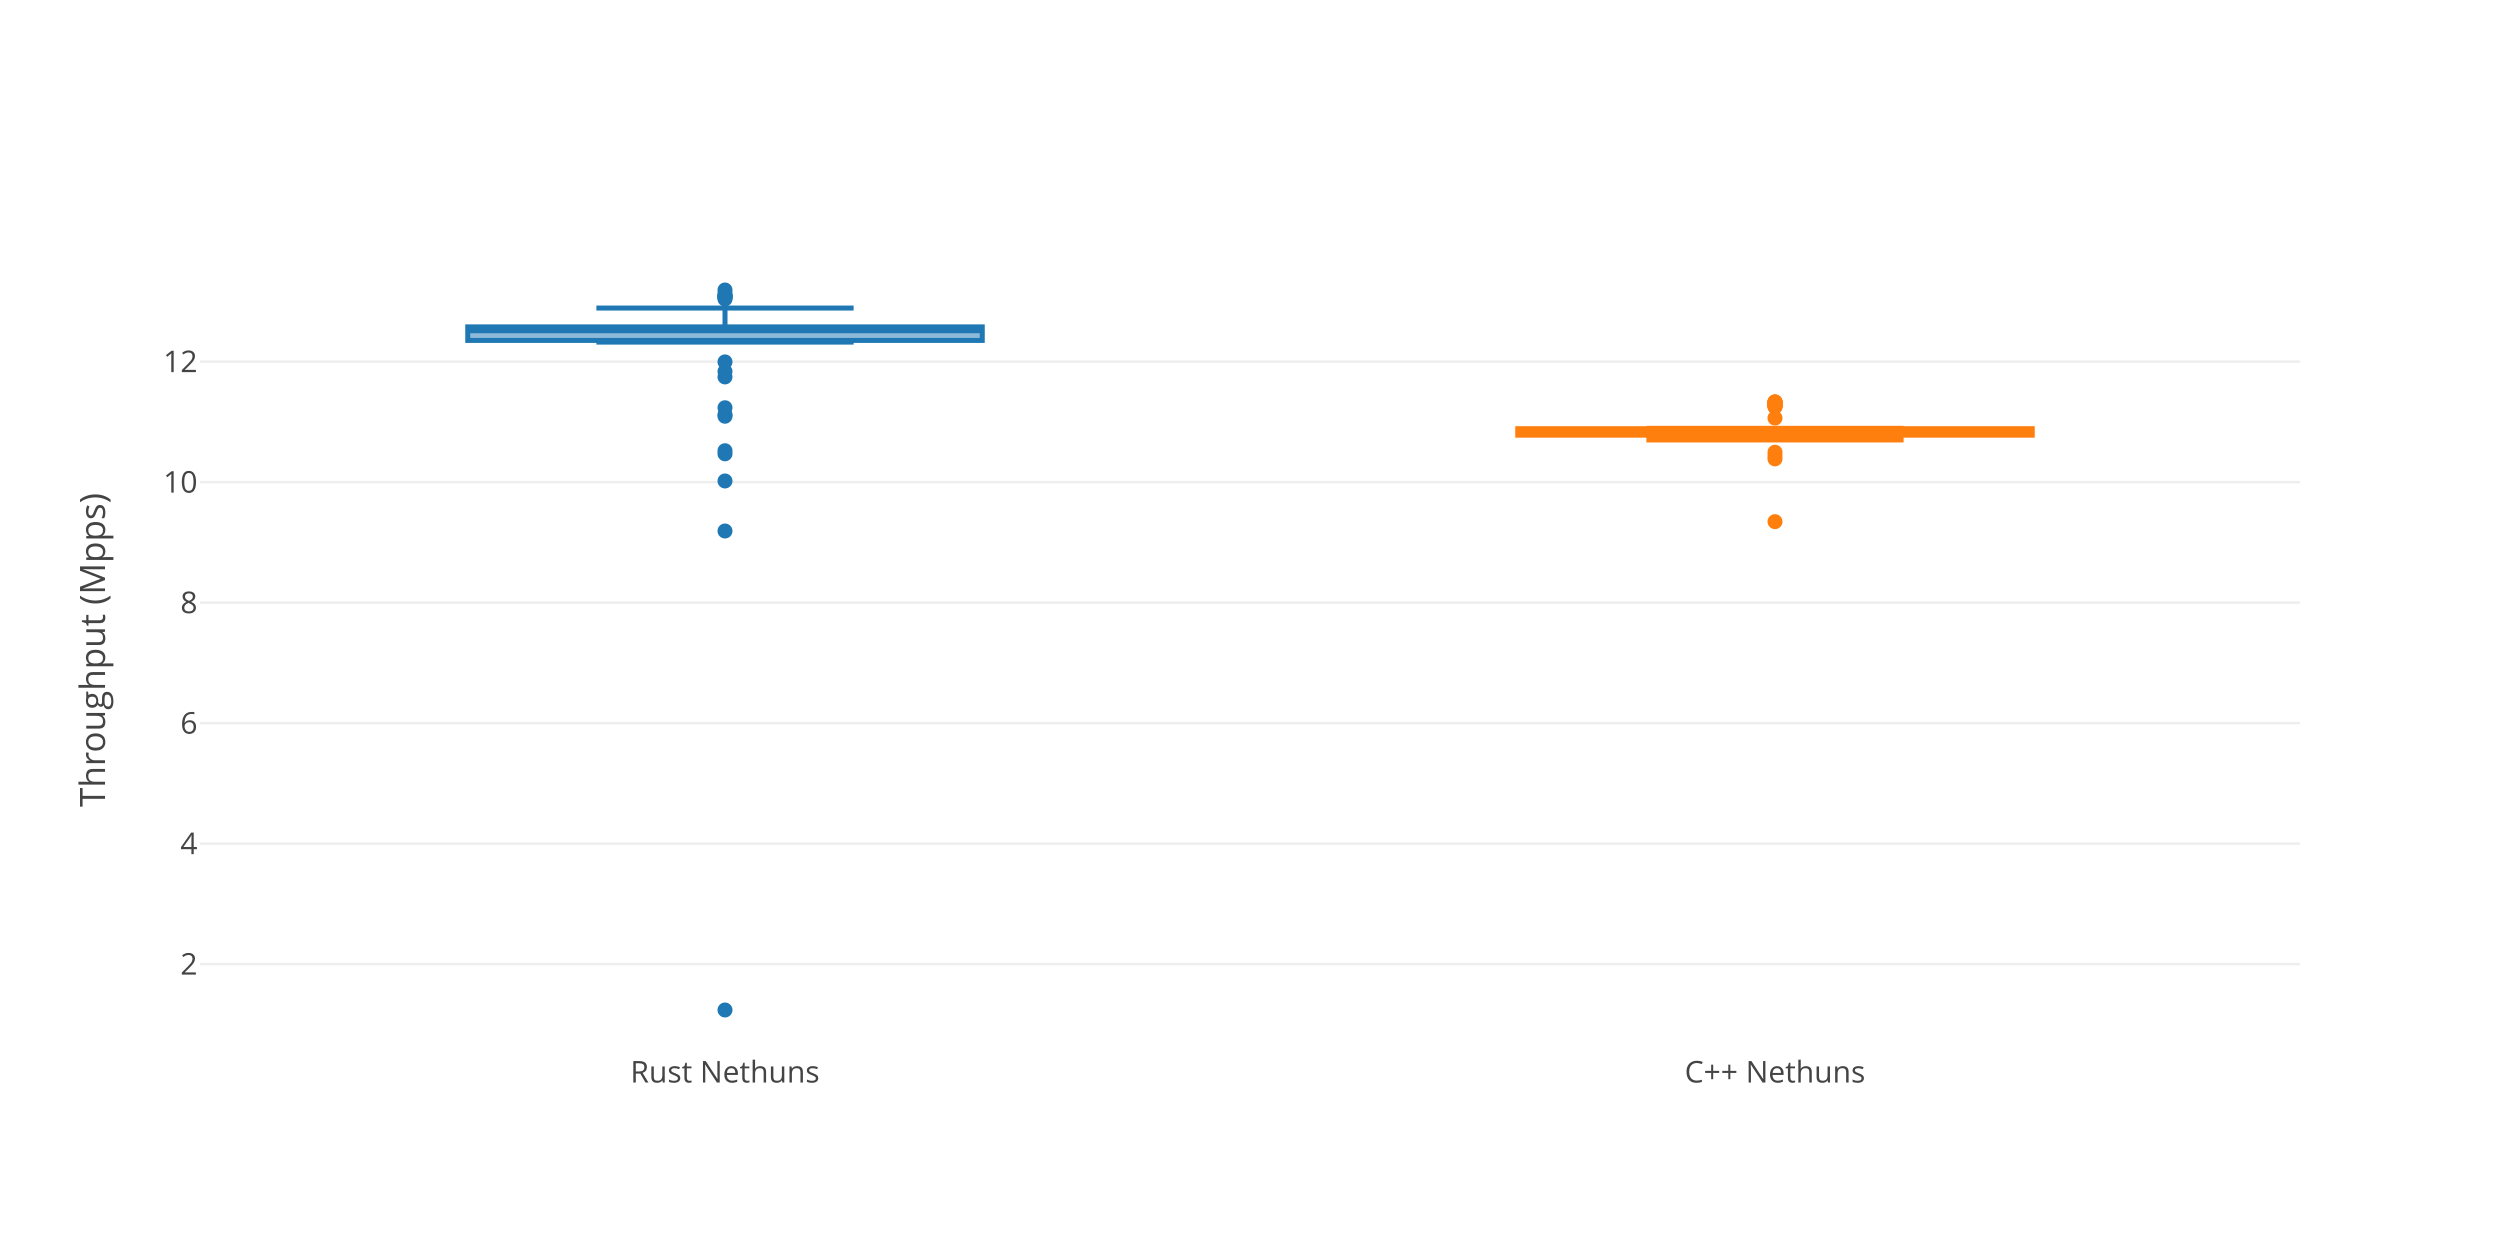
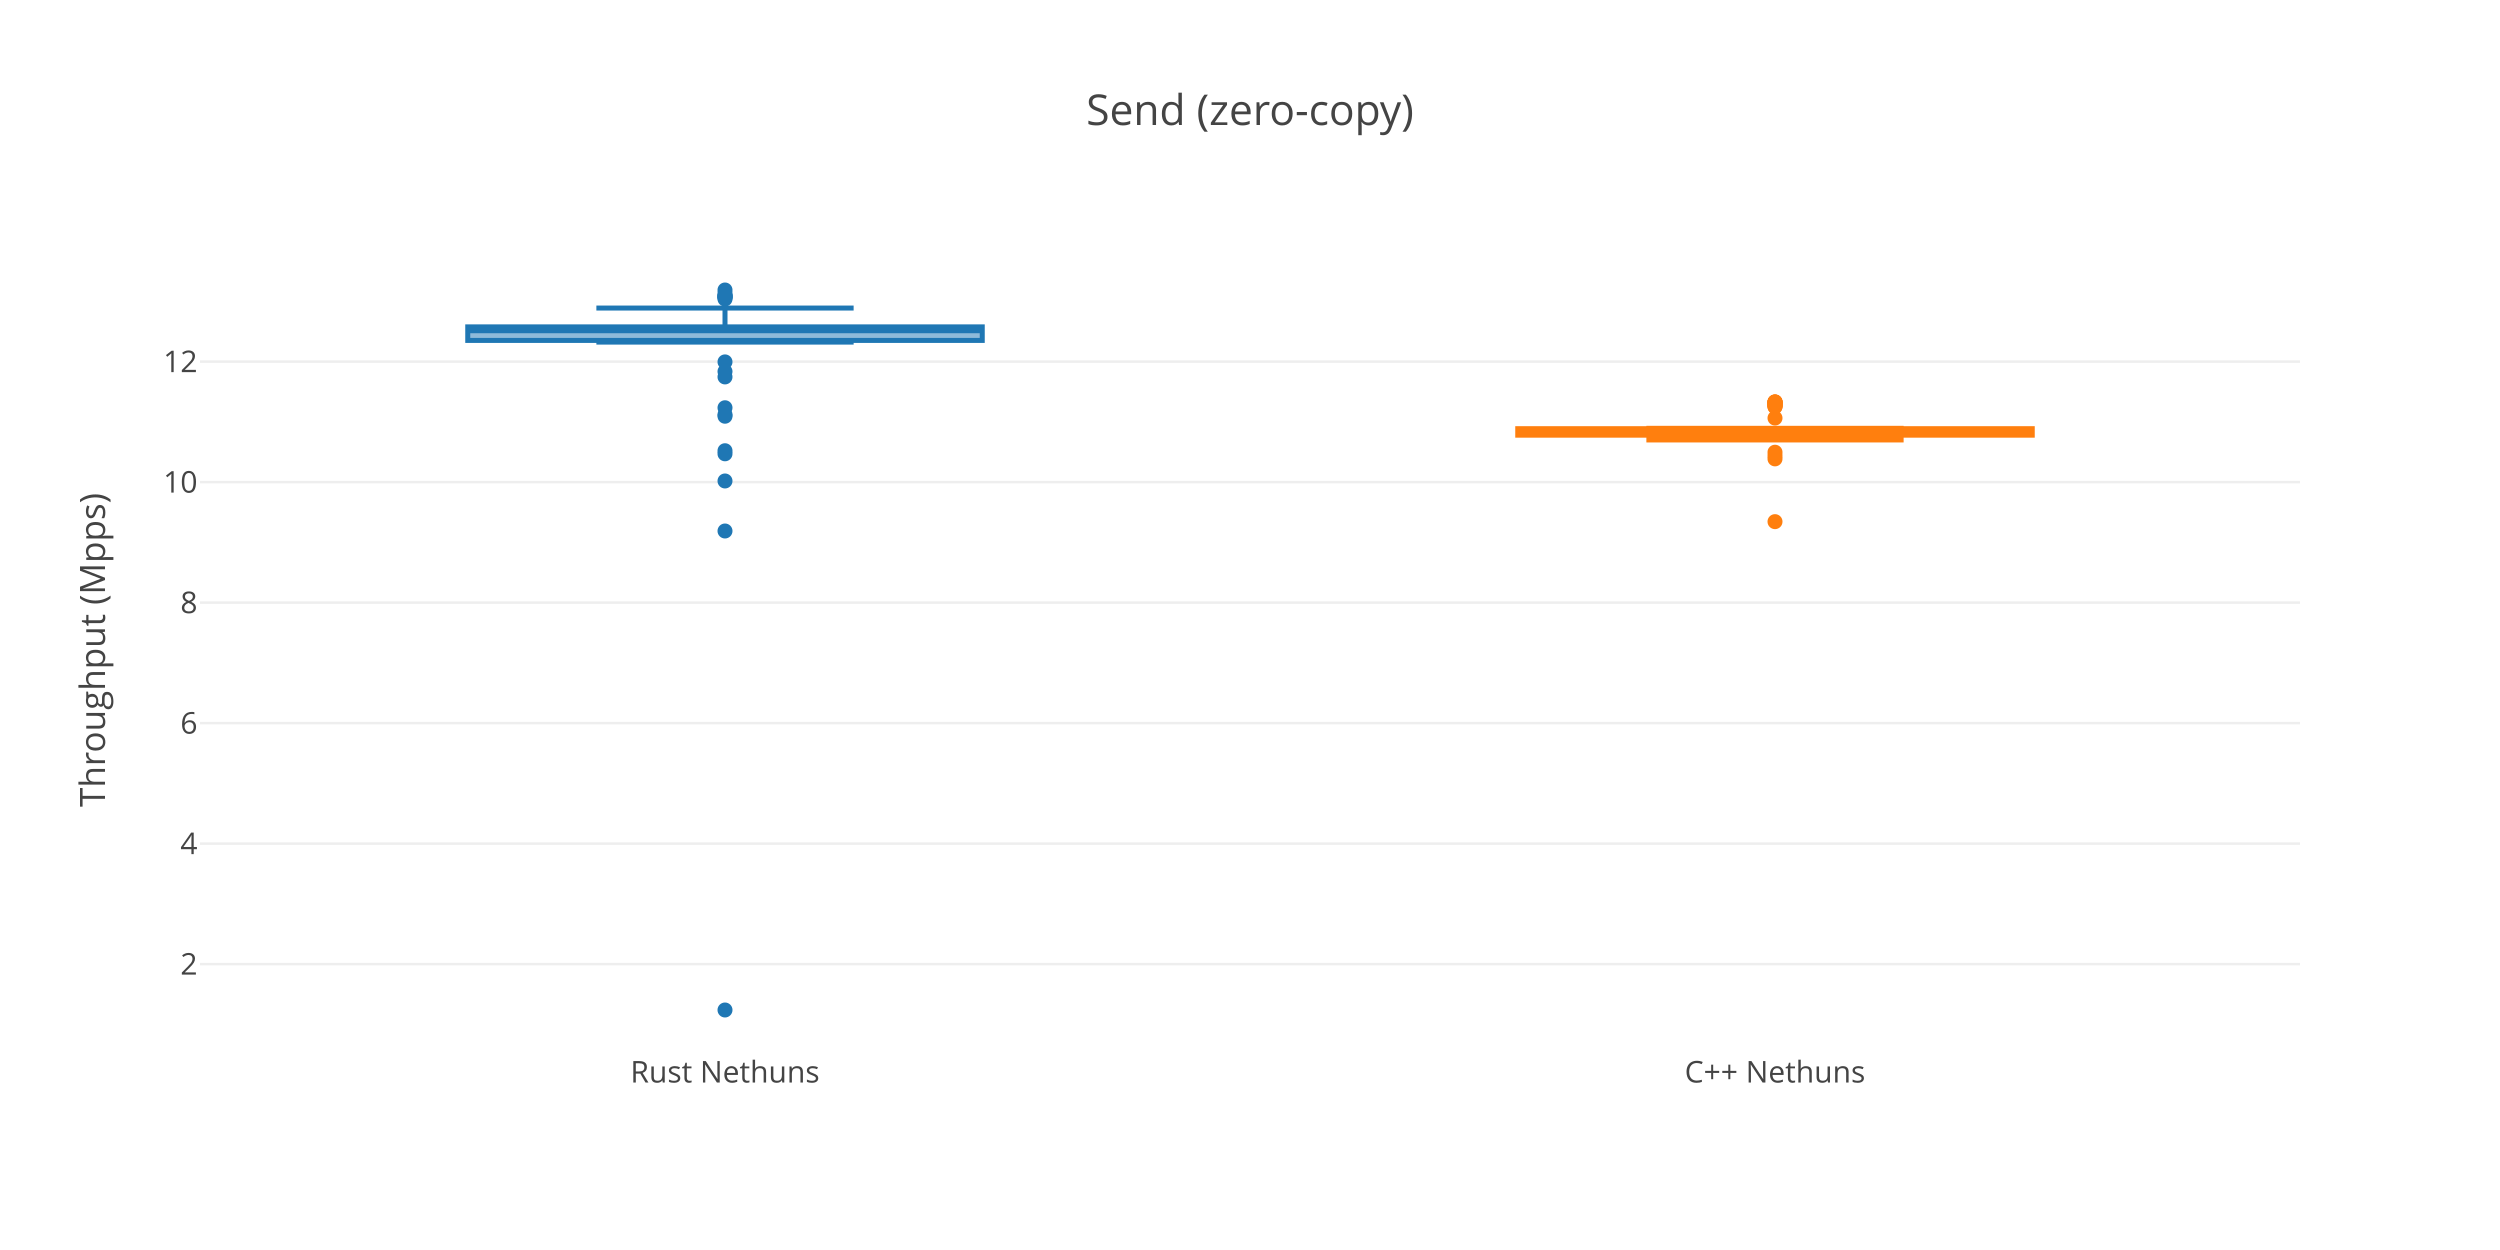
<svg xmlns="http://www.w3.org/2000/svg" class="main-svg" width="1000" height="500" style="" viewBox="0 0 1000 500">
  <rect x="0" y="0" width="1000" height="500" style="fill: rgb(255, 255, 255); fill-opacity: 1;" />
-   <defs id="defs-515ca1">
+   <defs id="defs-4720ab">
    <g class="clips">
-       <clipPath id="clip515ca1xyplot" class="plotclip">
+       <clipPath id="clip4720abxyplot" class="plotclip">
        <rect width="840" height="320" />
      </clipPath>
-       <clipPath class="axesclip" id="clip515ca1x">
+       <clipPath class="axesclip" id="clip4720abx">
        <rect x="80" y="0" width="840" height="500" />
      </clipPath>
-       <clipPath class="axesclip" id="clip515ca1y">
+       <clipPath class="axesclip" id="clip4720aby">
        <rect x="0" y="100" width="1000" height="320" />
      </clipPath>
-       <clipPath class="axesclip" id="clip515ca1xy">
+       <clipPath class="axesclip" id="clip4720abxy">
        <rect x="80" y="100" width="840" height="320" />
      </clipPath>
    </g>
    <g class="gradients" />
  </defs>
  <g class="bglayer" />
  <g class="layer-below">
    <g class="imagelayer" />
    <g class="shapelayer" />
  </g>
  <g class="cartesianlayer">
    <g class="subplot xy">
      <g class="layer-subplot">
        <g class="shapelayer" />
        <g class="imagelayer" />
      </g>
      <g class="gridlayer">
        <g class="x" />
        <g class="y">
          <path class="ygrid crisp" transform="translate(0,385.65)" d="M80,0h840" style="stroke: rgb(238, 238, 238); stroke-opacity: 1; stroke-width: 1px;" />
          <path class="ygrid crisp" transform="translate(0,337.45)" d="M80,0h840" style="stroke: rgb(238, 238, 238); stroke-opacity: 1; stroke-width: 1px;" />
          <path class="ygrid crisp" transform="translate(0,289.25)" d="M80,0h840" style="stroke: rgb(238, 238, 238); stroke-opacity: 1; stroke-width: 1px;" />
          <path class="ygrid crisp" transform="translate(0,241.05)" d="M80,0h840" style="stroke: rgb(238, 238, 238); stroke-opacity: 1; stroke-width: 1px;" />
          <path class="ygrid crisp" transform="translate(0,192.85)" d="M80,0h840" style="stroke: rgb(238, 238, 238); stroke-opacity: 1; stroke-width: 1px;" />
          <path class="ygrid crisp" transform="translate(0,144.65)" d="M80,0h840" style="stroke: rgb(238, 238, 238); stroke-opacity: 1; stroke-width: 1px;" />
        </g>
      </g>
      <g class="zerolinelayer" />
      <path class="xlines-below" />
      <path class="ylines-below" />
      <g class="overlines-below" />
      <g class="xaxislayer-below" />
      <g class="yaxislayer-below" />
      <g class="overaxes-below" />
-       <g class="plot" transform="translate(80,100)" clip-path="url('#clip515ca1xyplot')">
+       <g class="plot" transform="translate(80,100)" clip-path="url('#clip4720abxyplot')">
        <g class="boxlayer mlayer">
          <g class="trace boxes" style="opacity: 1;">
            <path class="box" d="M107.1,32.29H312.9M107.1,36.17H312.9V30.75H107.1ZM210,36.17V36.84M210,30.75V23.22M158.55,36.84H261.45M158.55,23.22H261.45" style="vector-effect: non-scaling-stroke; stroke-width: 2px; stroke: rgb(31, 119, 180); stroke-opacity: 1; fill: rgb(31, 119, 180); fill-opacity: 0.5;" />
            <g class="points">
              <path class="point" transform="translate(210,304)" d="M3,0A3,3 0 1,1 0,-3A3,3 0 0,1 3,0Z" style="opacity: 1; stroke-width: 0px; fill: rgb(31, 119, 180); fill-opacity: 1;" />
              <path class="point" transform="translate(210,112.4)" d="M3,0A3,3 0 1,1 0,-3A3,3 0 0,1 3,0Z" style="opacity: 1; stroke-width: 0px; fill: rgb(31, 119, 180); fill-opacity: 1;" />
              <path class="point" transform="translate(210,92.39)" d="M3,0A3,3 0 1,1 0,-3A3,3 0 0,1 3,0Z" style="opacity: 1; stroke-width: 0px; fill: rgb(31, 119, 180); fill-opacity: 1;" />
              <path class="point" transform="translate(210,81.52)" d="M3,0A3,3 0 1,1 0,-3A3,3 0 0,1 3,0Z" style="opacity: 1; stroke-width: 0px; fill: rgb(31, 119, 180); fill-opacity: 1;" />
              <path class="point" transform="translate(210,80.29)" d="M3,0A3,3 0 1,1 0,-3A3,3 0 0,1 3,0Z" style="opacity: 1; stroke-width: 0px; fill: rgb(31, 119, 180); fill-opacity: 1;" />
              <path class="point" transform="translate(210,66.49)" d="M3,0A3,3 0 1,1 0,-3A3,3 0 0,1 3,0Z" style="opacity: 1; stroke-width: 0px; fill: rgb(31, 119, 180); fill-opacity: 1;" />
              <path class="point" transform="translate(210,65.83)" d="M3,0A3,3 0 1,1 0,-3A3,3 0 0,1 3,0Z" style="opacity: 1; stroke-width: 0px; fill: rgb(31, 119, 180); fill-opacity: 1;" />
              <path class="point" transform="translate(210,63.1)" d="M3,0A3,3 0 1,1 0,-3A3,3 0 0,1 3,0Z" style="opacity: 1; stroke-width: 0px; fill: rgb(31, 119, 180); fill-opacity: 1;" />
              <path class="point" transform="translate(210,50.77)" d="M3,0A3,3 0 1,1 0,-3A3,3 0 0,1 3,0Z" style="opacity: 1; stroke-width: 0px; fill: rgb(31, 119, 180); fill-opacity: 1;" />
              <path class="point" transform="translate(210,48.6)" d="M3,0A3,3 0 1,1 0,-3A3,3 0 0,1 3,0Z" style="opacity: 1; stroke-width: 0px; fill: rgb(31, 119, 180); fill-opacity: 1;" />
              <path class="point" transform="translate(210,44.76)" d="M3,0A3,3 0 1,1 0,-3A3,3 0 0,1 3,0Z" style="opacity: 1; stroke-width: 0px; fill: rgb(31, 119, 180); fill-opacity: 1;" />
              <path class="point" transform="translate(210,19.61)" d="M3,0A3,3 0 1,1 0,-3A3,3 0 0,1 3,0Z" style="opacity: 1; stroke-width: 0px; fill: rgb(31, 119, 180); fill-opacity: 1;" />
              <path class="point" transform="translate(210,19.13)" d="M3,0A3,3 0 1,1 0,-3A3,3 0 0,1 3,0Z" style="opacity: 1; stroke-width: 0px; fill: rgb(31, 119, 180); fill-opacity: 1;" />
              <path class="point" transform="translate(210,18.67)" d="M3,0A3,3 0 1,1 0,-3A3,3 0 0,1 3,0Z" style="opacity: 1; stroke-width: 0px; fill: rgb(31, 119, 180); fill-opacity: 1;" />
              <path class="point" transform="translate(210,18.58)" d="M3,0A3,3 0 1,1 0,-3A3,3 0 0,1 3,0Z" style="opacity: 1; stroke-width: 0px; fill: rgb(31, 119, 180); fill-opacity: 1;" />
              <path class="point" transform="translate(210,18.51)" d="M3,0A3,3 0 1,1 0,-3A3,3 0 0,1 3,0Z" style="opacity: 1; stroke-width: 0px; fill: rgb(31, 119, 180); fill-opacity: 1;" />
              <path class="point" transform="translate(210,18.21)" d="M3,0A3,3 0 1,1 0,-3A3,3 0 0,1 3,0Z" style="opacity: 1; stroke-width: 0px; fill: rgb(31, 119, 180); fill-opacity: 1;" />
              <path class="point" transform="translate(210,17.4)" d="M3,0A3,3 0 1,1 0,-3A3,3 0 0,1 3,0Z" style="opacity: 1; stroke-width: 0px; fill: rgb(31, 119, 180); fill-opacity: 1;" />
              <path class="point" transform="translate(210,16)" d="M3,0A3,3 0 1,1 0,-3A3,3 0 0,1 3,0Z" style="opacity: 1; stroke-width: 0px; fill: rgb(31, 119, 180); fill-opacity: 1;" />
            </g>
          </g>
          <g class="trace boxes" style="opacity: 1;">
            <path class="box" d="M527.1,72.89H732.9M527.1,74.07H732.9V71.47H527.1ZM630,74.07V75.98M630,71.47V71.33M578.55,75.98H681.45M578.55,71.33H681.45" style="vector-effect: non-scaling-stroke; stroke-width: 2px; stroke: rgb(255, 127, 14); stroke-opacity: 1; fill: rgb(255, 127, 14); fill-opacity: 0.5;" />
            <g class="points">
              <path class="point" transform="translate(630,108.66)" d="M3,0A3,3 0 1,1 0,-3A3,3 0 0,1 3,0Z" style="opacity: 1; stroke-width: 0px; fill: rgb(255, 127, 14); fill-opacity: 1;" />
              <path class="point" transform="translate(630,83.55)" d="M3,0A3,3 0 1,1 0,-3A3,3 0 0,1 3,0Z" style="opacity: 1; stroke-width: 0px; fill: rgb(255, 127, 14); fill-opacity: 1;" />
              <path class="point" transform="translate(630,82.29)" d="M3,0A3,3 0 1,1 0,-3A3,3 0 0,1 3,0Z" style="opacity: 1; stroke-width: 0px; fill: rgb(255, 127, 14); fill-opacity: 1;" />
              <path class="point" transform="translate(630,80.89)" d="M3,0A3,3 0 1,1 0,-3A3,3 0 0,1 3,0Z" style="opacity: 1; stroke-width: 0px; fill: rgb(255, 127, 14); fill-opacity: 1;" />
              <path class="point" transform="translate(630,67.22)" d="M3,0A3,3 0 1,1 0,-3A3,3 0 0,1 3,0Z" style="opacity: 1; stroke-width: 0px; fill: rgb(255, 127, 14); fill-opacity: 1;" />
              <path class="point" transform="translate(630,62.74)" d="M3,0A3,3 0 1,1 0,-3A3,3 0 0,1 3,0Z" style="opacity: 1; stroke-width: 0px; fill: rgb(255, 127, 14); fill-opacity: 1;" />
              <path class="point" transform="translate(630,62.61)" d="M3,0A3,3 0 1,1 0,-3A3,3 0 0,1 3,0Z" style="opacity: 1; stroke-width: 0px; fill: rgb(255, 127, 14); fill-opacity: 1;" />
              <path class="point" transform="translate(630,62.4)" d="M3,0A3,3 0 1,1 0,-3A3,3 0 0,1 3,0Z" style="opacity: 1; stroke-width: 0px; fill: rgb(255, 127, 14); fill-opacity: 1;" />
              <path class="point" transform="translate(630,62)" d="M3,0A3,3 0 1,1 0,-3A3,3 0 0,1 3,0Z" style="opacity: 1; stroke-width: 0px; fill: rgb(255, 127, 14); fill-opacity: 1;" />
              <path class="point" transform="translate(630,61.93)" d="M3,0A3,3 0 1,1 0,-3A3,3 0 0,1 3,0Z" style="opacity: 1; stroke-width: 0px; fill: rgb(255, 127, 14); fill-opacity: 1;" />
              <path class="point" transform="translate(630,61.64)" d="M3,0A3,3 0 1,1 0,-3A3,3 0 0,1 3,0Z" style="opacity: 1; stroke-width: 0px; fill: rgb(255, 127, 14); fill-opacity: 1;" />
              <path class="point" transform="translate(630,61.35)" d="M3,0A3,3 0 1,1 0,-3A3,3 0 0,1 3,0Z" style="opacity: 1; stroke-width: 0px; fill: rgb(255, 127, 14); fill-opacity: 1;" />
              <path class="point" transform="translate(630,60.93)" d="M3,0A3,3 0 1,1 0,-3A3,3 0 0,1 3,0Z" style="opacity: 1; stroke-width: 0px; fill: rgb(255, 127, 14); fill-opacity: 1;" />
              <path class="point" transform="translate(630,60.88)" d="M3,0A3,3 0 1,1 0,-3A3,3 0 0,1 3,0Z" style="opacity: 1; stroke-width: 0px; fill: rgb(255, 127, 14); fill-opacity: 1;" />
              <path class="point" transform="translate(630,60.86)" d="M3,0A3,3 0 1,1 0,-3A3,3 0 0,1 3,0Z" style="opacity: 1; stroke-width: 0px; fill: rgb(255, 127, 14); fill-opacity: 1;" />
              <path class="point" transform="translate(630,60.85)" d="M3,0A3,3 0 1,1 0,-3A3,3 0 0,1 3,0Z" style="opacity: 1; stroke-width: 0px; fill: rgb(255, 127, 14); fill-opacity: 1;" />
              <path class="point" transform="translate(630,60.73)" d="M3,0A3,3 0 1,1 0,-3A3,3 0 0,1 3,0Z" style="opacity: 1; stroke-width: 0px; fill: rgb(255, 127, 14); fill-opacity: 1;" />
            </g>
          </g>
        </g>
      </g>
      <g class="overplot" />
      <path class="xlines-above crisp" d="M0,0" style="fill: none;" />
      <path class="ylines-above crisp" d="M0,0" style="fill: none;" />
      <g class="overlines-above" />
      <g class="xaxislayer-above">
        <g class="xtick">
          <text text-anchor="middle" x="0" y="433" transform="translate(290,0)" style="font-family: 'Open Sans', verdana, arial, sans-serif; font-size: 12px; fill: rgb(68, 68, 68); fill-opacity: 1; white-space: pre;">Rust Nethuns</text>
        </g>
        <g class="xtick">
          <text text-anchor="middle" x="0" y="433" transform="translate(710,0)" style="font-family: 'Open Sans', verdana, arial, sans-serif; font-size: 12px; fill: rgb(68, 68, 68); fill-opacity: 1; white-space: pre;">C++ Nethuns</text>
        </g>
      </g>
      <g class="yaxislayer-above">
        <g class="ytick">
          <text text-anchor="end" x="79" y="4.2" transform="translate(0,385.65)" style="font-family: 'Open Sans', verdana, arial, sans-serif; font-size: 12px; fill: rgb(68, 68, 68); fill-opacity: 1; white-space: pre;">2</text>
        </g>
        <g class="ytick">
          <text text-anchor="end" x="79" y="4.2" transform="translate(0,337.45)" style="font-family: 'Open Sans', verdana, arial, sans-serif; font-size: 12px; fill: rgb(68, 68, 68); fill-opacity: 1; white-space: pre;">4</text>
        </g>
        <g class="ytick">
          <text text-anchor="end" x="79" y="4.2" transform="translate(0,289.25)" style="font-family: 'Open Sans', verdana, arial, sans-serif; font-size: 12px; fill: rgb(68, 68, 68); fill-opacity: 1; white-space: pre;">6</text>
        </g>
        <g class="ytick">
          <text text-anchor="end" x="79" y="4.2" transform="translate(0,241.05)" style="font-family: 'Open Sans', verdana, arial, sans-serif; font-size: 12px; fill: rgb(68, 68, 68); fill-opacity: 1; white-space: pre;">8</text>
        </g>
        <g class="ytick">
          <text text-anchor="end" x="79" y="4.2" transform="translate(0,192.85)" style="font-family: 'Open Sans', verdana, arial, sans-serif; font-size: 12px; fill: rgb(68, 68, 68); fill-opacity: 1; white-space: pre;">10</text>
        </g>
        <g class="ytick">
          <text text-anchor="end" x="79" y="4.2" transform="translate(0,144.65)" style="font-family: 'Open Sans', verdana, arial, sans-serif; font-size: 12px; fill: rgb(68, 68, 68); fill-opacity: 1; white-space: pre;">12</text>
        </g>
      </g>
      <g class="overaxes-above" />
    </g>
  </g>
  <g class="polarlayer" />
  <g class="ternarylayer" />
  <g class="geolayer" />
  <g class="funnelarealayer" />
  <g class="pielayer" />
  <g class="treemaplayer" />
  <g class="sunburstlayer" />
  <g class="glimages" />
-   <defs id="topdefs-515ca1">
+   <defs id="topdefs-4720ab">
    <g class="clips" />
  </defs>
  <g class="layer-above">
    <g class="imagelayer" />
    <g class="shapelayer" />
  </g>
  <g class="infolayer">
-     <g class="g-gtitle" />
+     <g class="g-gtitle">
+       <text class="gtitle" x="500" y="50" text-anchor="middle" dy="0em" style="font-family: 'Open Sans', verdana, arial, sans-serif; font-size: 17px; fill: rgb(68, 68, 68); opacity: 1; font-weight: normal; white-space: pre;">Send (zero-copy)</text>
+     </g>
    <g class="g-xtitle" />
    <g class="g-ytitle">
      <text class="ytitle" transform="rotate(-90,42,260)" x="42" y="260" text-anchor="middle" style="font-family: 'Open Sans', verdana, arial, sans-serif; font-size: 14px; fill: rgb(68, 68, 68); opacity: 1; font-weight: normal; white-space: pre;">Throughput (Mpps)</text>
    </g>
  </g>
</svg>
